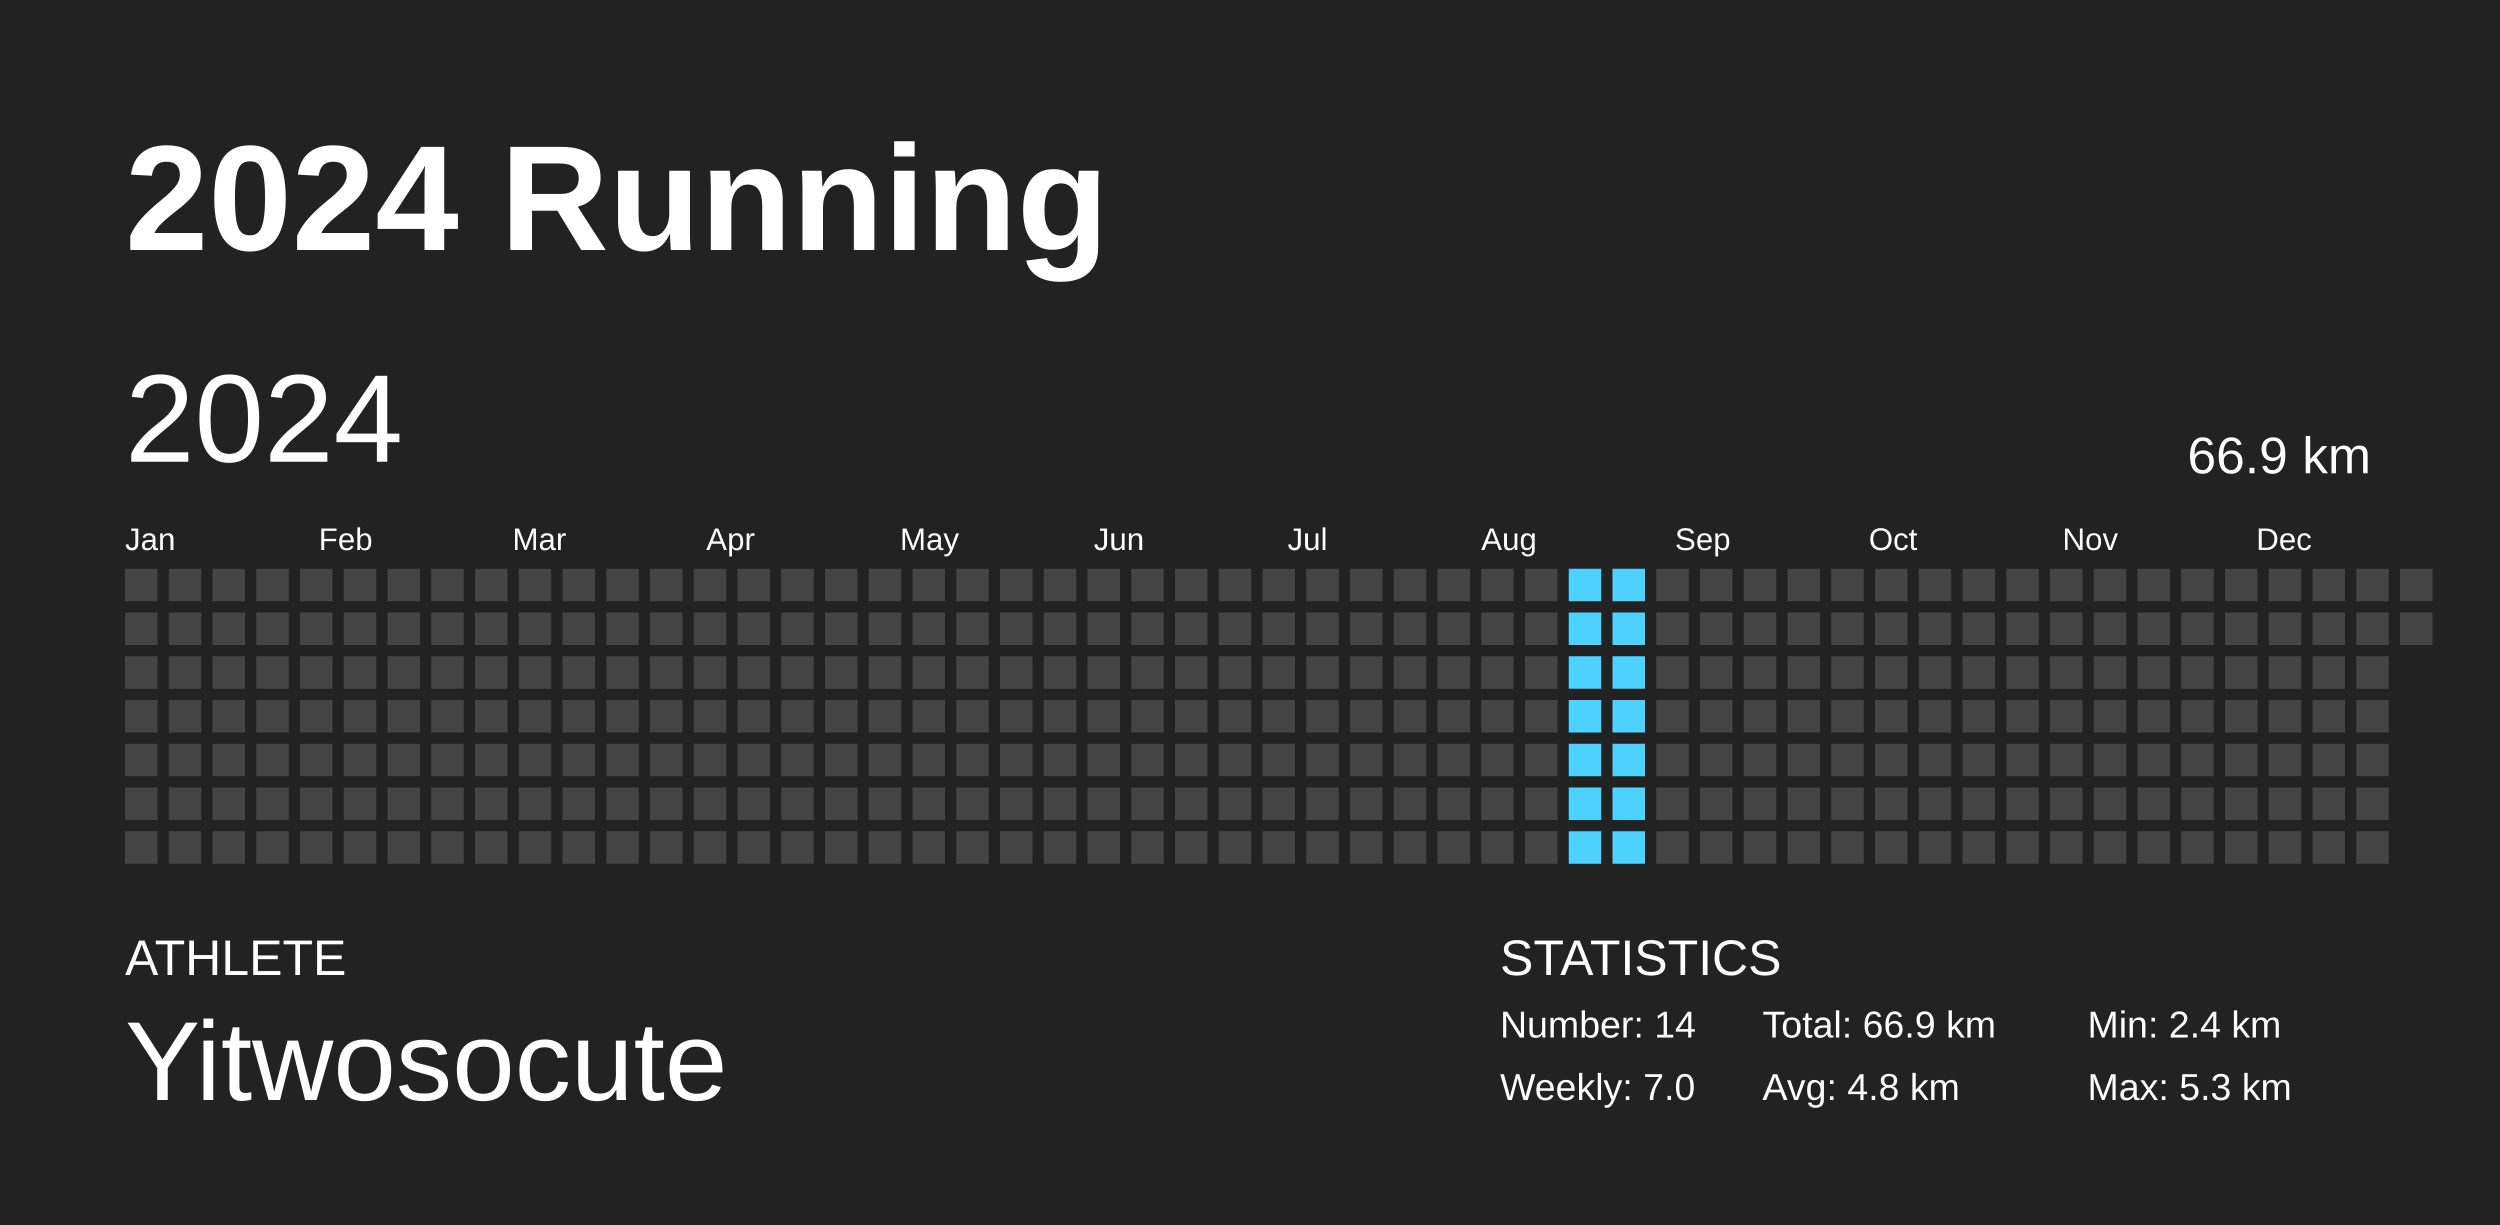
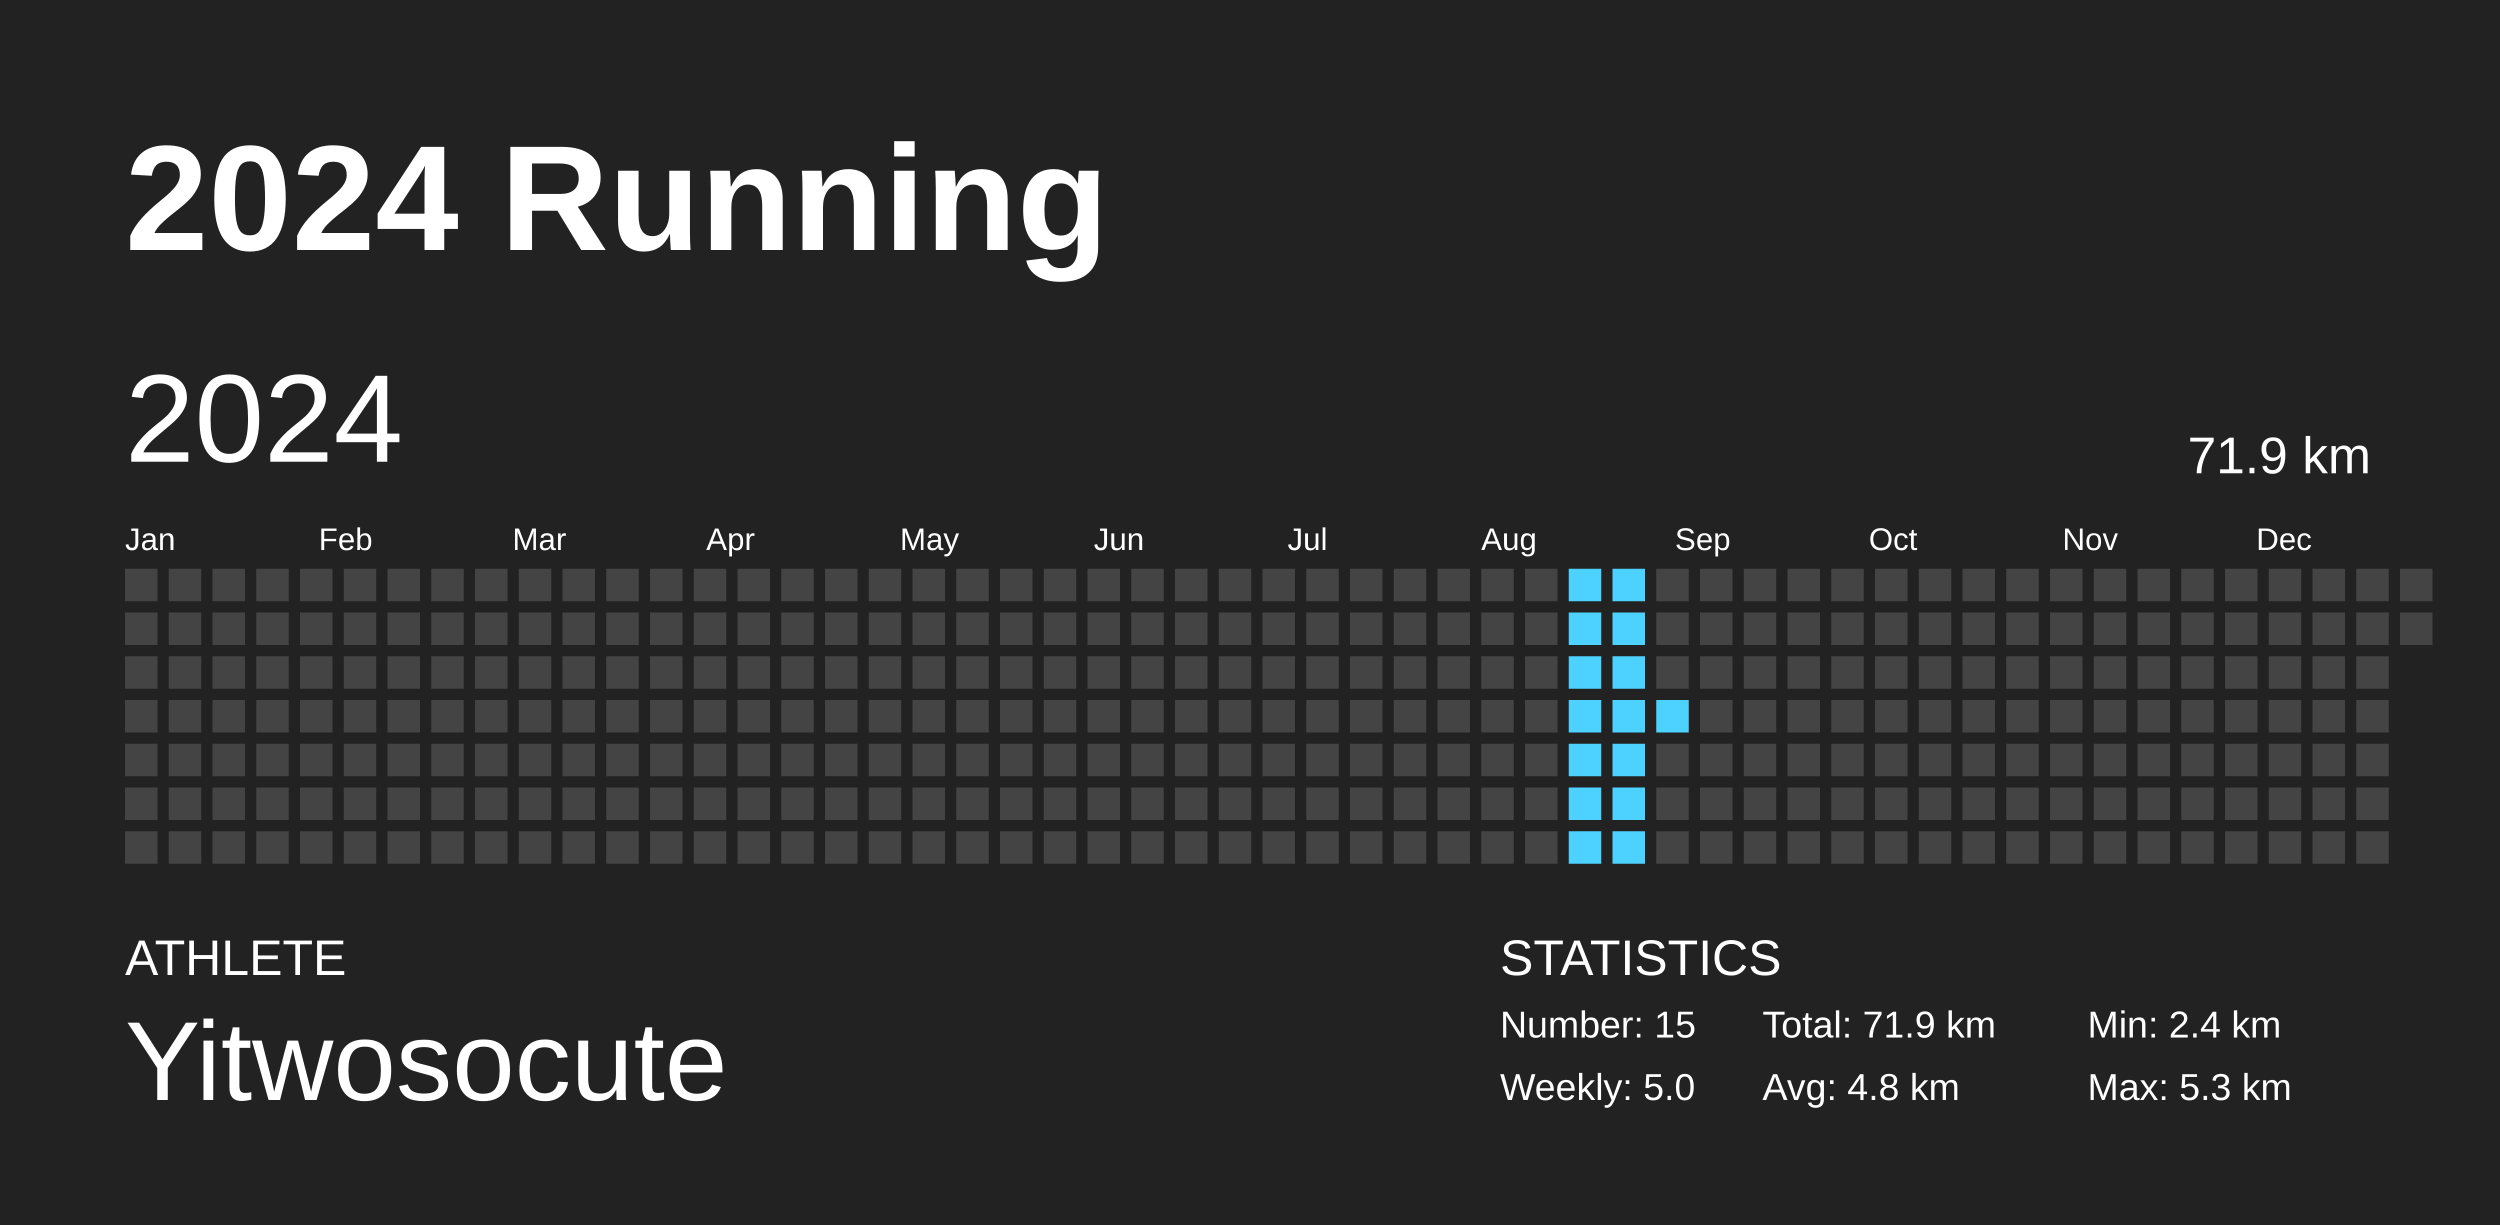
<svg xmlns="http://www.w3.org/2000/svg" baseProfile="full" height="98mm" version="1.1" viewBox="0,0,200,98" width="200mm">
  <defs />
  <rect fill="#222222" height="98" width="200" x="0" y="0" />
  <text fill="#FFFFFF" style="font-size:12px; font-family:Arial; font-weight:bold;" x="10" y="20">2024 Running</text>
  <text fill="#FFFFFF" style="font-size:4px; font-family:Arial" x="10" y="78">ATHLETE</text>
  <text fill="#FFFFFF" style="font-size:9px; font-family:Arial" x="10" y="88">Yitwosocute</text>
  <text fill="#FFFFFF" style="font-size:4px; font-family:Arial" x="120" y="78">STATISTICS</text>
-   <text fill="#FFFFFF" style="font-size:3px; font-family:Arial" x="120" y="83">Number: 14</text>
-   <text fill="#FFFFFF" style="font-size:3px; font-family:Arial" x="120" y="88">Weekly: 7.0</text>
-   <text fill="#FFFFFF" style="font-size:3px; font-family:Arial" x="141" y="83">Total: 66.9 km</text>
+   <text fill="#FFFFFF" style="font-size:3px; font-family:Arial" x="120" y="83">Number: 15</text>
+   <text fill="#FFFFFF" style="font-size:3px; font-family:Arial" x="120" y="88">Weekly: 5.0</text>
+   <text fill="#FFFFFF" style="font-size:3px; font-family:Arial" x="141" y="83">Total: 71.9 km</text>
  <text fill="#FFFFFF" style="font-size:3px; font-family:Arial" x="141" y="88">Avg: 4.8 km</text>
  <text fill="#FFFFFF" style="font-size:3px; font-family:Arial" x="167" y="83">Min: 2.4 km</text>
  <text fill="#FFFFFF" style="font-size:3px; font-family:Arial" x="167" y="88">Max: 5.3 km</text>
  <text dominant-baseline="hanging" fill="#FFFFFF" style="font-size:10.0px; font-family:Arial;" x="10" y="30">2024</text>
-   <text dominant-baseline="hanging" fill="#FFFFFF" style="font-size:4.125px; font-family:Arial;" x="175" y="35">66.9 km</text>
+   <text dominant-baseline="hanging" fill="#FFFFFF" style="font-size:4.125px; font-family:Arial;" x="175" y="35">71.9 km</text>
  <text fill="#FFFFFF" style="font-size:2.5px; font-family:Arial" x="10.0" y="44">Jan</text>
  <text fill="#FFFFFF" style="font-size:2.5px; font-family:Arial" x="25.5" y="44">Feb</text>
  <text fill="#FFFFFF" style="font-size:2.5px; font-family:Arial" x="41.0" y="44">Mar</text>
  <text fill="#FFFFFF" style="font-size:2.5px; font-family:Arial" x="56.5" y="44">Apr</text>
  <text fill="#FFFFFF" style="font-size:2.5px; font-family:Arial" x="72.0" y="44">May</text>
  <text fill="#FFFFFF" style="font-size:2.5px; font-family:Arial" x="87.5" y="44">Jun</text>
  <text fill="#FFFFFF" style="font-size:2.5px; font-family:Arial" x="103.0" y="44">Jul</text>
  <text fill="#FFFFFF" style="font-size:2.5px; font-family:Arial" x="118.5" y="44">Aug</text>
  <text fill="#FFFFFF" style="font-size:2.5px; font-family:Arial" x="134.0" y="44">Sep</text>
  <text fill="#FFFFFF" style="font-size:2.5px; font-family:Arial" x="149.5" y="44">Oct</text>
  <text fill="#FFFFFF" style="font-size:2.5px; font-family:Arial" x="165.0" y="44">Nov</text>
  <text fill="#FFFFFF" style="font-size:2.5px; font-family:Arial" x="180.5" y="44">Dec</text>
  <rect fill="#444444" height="2.6" width="2.6" x="10.0" y="45.5" />
  <rect fill="#444444" height="2.6" width="2.6" x="10.0" y="49.0" />
  <rect fill="#444444" height="2.6" width="2.6" x="10.0" y="52.5" />
  <rect fill="#444444" height="2.6" width="2.6" x="10.0" y="56.0" />
  <rect fill="#444444" height="2.6" width="2.6" x="10.0" y="59.5" />
  <rect fill="#444444" height="2.6" width="2.6" x="10.0" y="63.0" />
  <rect fill="#444444" height="2.6" width="2.6" x="10.0" y="66.5" />
  <rect fill="#444444" height="2.6" width="2.6" x="13.5" y="45.5" />
  <rect fill="#444444" height="2.6" width="2.6" x="13.5" y="49.0" />
  <rect fill="#444444" height="2.6" width="2.6" x="13.5" y="52.5" />
  <rect fill="#444444" height="2.6" width="2.6" x="13.5" y="56.0" />
  <rect fill="#444444" height="2.6" width="2.6" x="13.5" y="59.5" />
  <rect fill="#444444" height="2.6" width="2.6" x="13.5" y="63.0" />
  <rect fill="#444444" height="2.6" width="2.6" x="13.5" y="66.5" />
  <rect fill="#444444" height="2.6" width="2.6" x="17.0" y="45.5" />
  <rect fill="#444444" height="2.6" width="2.6" x="17.0" y="49.0" />
  <rect fill="#444444" height="2.6" width="2.6" x="17.0" y="52.5" />
  <rect fill="#444444" height="2.6" width="2.6" x="17.0" y="56.0" />
  <rect fill="#444444" height="2.6" width="2.6" x="17.0" y="59.5" />
  <rect fill="#444444" height="2.6" width="2.6" x="17.0" y="63.0" />
  <rect fill="#444444" height="2.6" width="2.6" x="17.0" y="66.5" />
  <rect fill="#444444" height="2.6" width="2.6" x="20.5" y="45.5" />
  <rect fill="#444444" height="2.6" width="2.6" x="20.5" y="49.0" />
  <rect fill="#444444" height="2.6" width="2.6" x="20.5" y="52.5" />
  <rect fill="#444444" height="2.6" width="2.6" x="20.5" y="56.0" />
  <rect fill="#444444" height="2.6" width="2.6" x="20.5" y="59.5" />
  <rect fill="#444444" height="2.6" width="2.6" x="20.5" y="63.0" />
  <rect fill="#444444" height="2.6" width="2.6" x="20.5" y="66.5" />
  <rect fill="#444444" height="2.6" width="2.6" x="24.0" y="45.5" />
  <rect fill="#444444" height="2.6" width="2.6" x="24.0" y="49.0" />
  <rect fill="#444444" height="2.6" width="2.6" x="24.0" y="52.5" />
  <rect fill="#444444" height="2.6" width="2.6" x="24.0" y="56.0" />
  <rect fill="#444444" height="2.6" width="2.6" x="24.0" y="59.5" />
  <rect fill="#444444" height="2.6" width="2.6" x="24.0" y="63.0" />
  <rect fill="#444444" height="2.6" width="2.6" x="24.0" y="66.5" />
  <rect fill="#444444" height="2.6" width="2.6" x="27.5" y="45.5" />
  <rect fill="#444444" height="2.6" width="2.6" x="27.5" y="49.0" />
  <rect fill="#444444" height="2.6" width="2.6" x="27.5" y="52.5" />
  <rect fill="#444444" height="2.6" width="2.6" x="27.5" y="56.0" />
  <rect fill="#444444" height="2.6" width="2.6" x="27.5" y="59.5" />
  <rect fill="#444444" height="2.6" width="2.6" x="27.5" y="63.0" />
  <rect fill="#444444" height="2.6" width="2.6" x="27.5" y="66.5" />
  <rect fill="#444444" height="2.6" width="2.6" x="31.0" y="45.5" />
  <rect fill="#444444" height="2.6" width="2.6" x="31.0" y="49.0" />
  <rect fill="#444444" height="2.6" width="2.6" x="31.0" y="52.5" />
  <rect fill="#444444" height="2.6" width="2.6" x="31.0" y="56.0" />
  <rect fill="#444444" height="2.6" width="2.6" x="31.0" y="59.5" />
  <rect fill="#444444" height="2.6" width="2.6" x="31.0" y="63.0" />
  <rect fill="#444444" height="2.6" width="2.6" x="31.0" y="66.5" />
  <rect fill="#444444" height="2.6" width="2.6" x="34.5" y="45.5" />
  <rect fill="#444444" height="2.6" width="2.6" x="34.5" y="49.0" />
  <rect fill="#444444" height="2.6" width="2.6" x="34.5" y="52.5" />
  <rect fill="#444444" height="2.6" width="2.6" x="34.5" y="56.0" />
  <rect fill="#444444" height="2.6" width="2.6" x="34.5" y="59.5" />
  <rect fill="#444444" height="2.6" width="2.6" x="34.5" y="63.0" />
  <rect fill="#444444" height="2.6" width="2.6" x="34.5" y="66.5" />
  <rect fill="#444444" height="2.6" width="2.6" x="38.0" y="45.5" />
  <rect fill="#444444" height="2.6" width="2.6" x="38.0" y="49.0" />
  <rect fill="#444444" height="2.6" width="2.6" x="38.0" y="52.5" />
  <rect fill="#444444" height="2.6" width="2.6" x="38.0" y="56.0" />
  <rect fill="#444444" height="2.6" width="2.6" x="38.0" y="59.5" />
  <rect fill="#444444" height="2.6" width="2.6" x="38.0" y="63.0" />
  <rect fill="#444444" height="2.6" width="2.6" x="38.0" y="66.5" />
  <rect fill="#444444" height="2.6" width="2.6" x="41.5" y="45.5" />
  <rect fill="#444444" height="2.6" width="2.6" x="41.5" y="49.0" />
  <rect fill="#444444" height="2.6" width="2.6" x="41.5" y="52.5" />
  <rect fill="#444444" height="2.6" width="2.6" x="41.5" y="56.0" />
  <rect fill="#444444" height="2.6" width="2.6" x="41.5" y="59.5" />
  <rect fill="#444444" height="2.6" width="2.6" x="41.5" y="63.0" />
  <rect fill="#444444" height="2.6" width="2.6" x="41.5" y="66.5" />
  <rect fill="#444444" height="2.6" width="2.6" x="45.0" y="45.5" />
  <rect fill="#444444" height="2.6" width="2.6" x="45.0" y="49.0" />
  <rect fill="#444444" height="2.6" width="2.6" x="45.0" y="52.5" />
  <rect fill="#444444" height="2.6" width="2.6" x="45.0" y="56.0" />
  <rect fill="#444444" height="2.6" width="2.6" x="45.0" y="59.5" />
  <rect fill="#444444" height="2.6" width="2.6" x="45.0" y="63.0" />
  <rect fill="#444444" height="2.6" width="2.6" x="45.0" y="66.5" />
  <rect fill="#444444" height="2.6" width="2.6" x="48.5" y="45.5" />
  <rect fill="#444444" height="2.6" width="2.6" x="48.5" y="49.0" />
  <rect fill="#444444" height="2.6" width="2.6" x="48.5" y="52.5" />
  <rect fill="#444444" height="2.6" width="2.6" x="48.5" y="56.0" />
  <rect fill="#444444" height="2.6" width="2.6" x="48.5" y="59.5" />
  <rect fill="#444444" height="2.6" width="2.6" x="48.5" y="63.0" />
  <rect fill="#444444" height="2.6" width="2.6" x="48.5" y="66.5" />
  <rect fill="#444444" height="2.6" width="2.6" x="52.0" y="45.5" />
  <rect fill="#444444" height="2.6" width="2.6" x="52.0" y="49.0" />
  <rect fill="#444444" height="2.6" width="2.6" x="52.0" y="52.5" />
  <rect fill="#444444" height="2.6" width="2.6" x="52.0" y="56.0" />
  <rect fill="#444444" height="2.6" width="2.6" x="52.0" y="59.5" />
  <rect fill="#444444" height="2.6" width="2.6" x="52.0" y="63.0" />
  <rect fill="#444444" height="2.6" width="2.6" x="52.0" y="66.5" />
  <rect fill="#444444" height="2.6" width="2.6" x="55.5" y="45.5" />
  <rect fill="#444444" height="2.6" width="2.6" x="55.5" y="49.0" />
  <rect fill="#444444" height="2.6" width="2.6" x="55.5" y="52.5" />
  <rect fill="#444444" height="2.6" width="2.6" x="55.5" y="56.0" />
  <rect fill="#444444" height="2.6" width="2.6" x="55.5" y="59.5" />
  <rect fill="#444444" height="2.6" width="2.6" x="55.5" y="63.0" />
  <rect fill="#444444" height="2.6" width="2.6" x="55.5" y="66.5" />
  <rect fill="#444444" height="2.6" width="2.6" x="59.0" y="45.5" />
  <rect fill="#444444" height="2.6" width="2.6" x="59.0" y="49.0" />
  <rect fill="#444444" height="2.6" width="2.6" x="59.0" y="52.5" />
  <rect fill="#444444" height="2.6" width="2.6" x="59.0" y="56.0" />
  <rect fill="#444444" height="2.6" width="2.6" x="59.0" y="59.5" />
  <rect fill="#444444" height="2.6" width="2.6" x="59.0" y="63.0" />
  <rect fill="#444444" height="2.6" width="2.6" x="59.0" y="66.5" />
  <rect fill="#444444" height="2.6" width="2.6" x="62.5" y="45.5" />
  <rect fill="#444444" height="2.6" width="2.6" x="62.5" y="49.0" />
  <rect fill="#444444" height="2.6" width="2.6" x="62.5" y="52.5" />
  <rect fill="#444444" height="2.6" width="2.6" x="62.5" y="56.0" />
  <rect fill="#444444" height="2.6" width="2.6" x="62.5" y="59.5" />
  <rect fill="#444444" height="2.6" width="2.6" x="62.5" y="63.0" />
  <rect fill="#444444" height="2.6" width="2.6" x="62.5" y="66.5" />
  <rect fill="#444444" height="2.6" width="2.6" x="66.0" y="45.5" />
  <rect fill="#444444" height="2.6" width="2.6" x="66.0" y="49.0" />
  <rect fill="#444444" height="2.6" width="2.6" x="66.0" y="52.5" />
  <rect fill="#444444" height="2.6" width="2.6" x="66.0" y="56.0" />
  <rect fill="#444444" height="2.6" width="2.6" x="66.0" y="59.5" />
  <rect fill="#444444" height="2.6" width="2.6" x="66.0" y="63.0" />
  <rect fill="#444444" height="2.6" width="2.6" x="66.0" y="66.5" />
  <rect fill="#444444" height="2.6" width="2.6" x="69.5" y="45.5" />
  <rect fill="#444444" height="2.6" width="2.6" x="69.5" y="49.0" />
  <rect fill="#444444" height="2.6" width="2.6" x="69.5" y="52.5" />
  <rect fill="#444444" height="2.6" width="2.6" x="69.5" y="56.0" />
  <rect fill="#444444" height="2.6" width="2.6" x="69.5" y="59.5" />
  <rect fill="#444444" height="2.6" width="2.6" x="69.5" y="63.0" />
  <rect fill="#444444" height="2.6" width="2.6" x="69.5" y="66.5" />
  <rect fill="#444444" height="2.6" width="2.6" x="73.0" y="45.5" />
  <rect fill="#444444" height="2.6" width="2.6" x="73.0" y="49.0" />
  <rect fill="#444444" height="2.6" width="2.6" x="73.0" y="52.5" />
  <rect fill="#444444" height="2.6" width="2.6" x="73.0" y="56.0" />
  <rect fill="#444444" height="2.6" width="2.6" x="73.0" y="59.5" />
  <rect fill="#444444" height="2.6" width="2.6" x="73.0" y="63.0" />
  <rect fill="#444444" height="2.6" width="2.6" x="73.0" y="66.5" />
  <rect fill="#444444" height="2.6" width="2.6" x="76.5" y="45.5" />
  <rect fill="#444444" height="2.6" width="2.6" x="76.5" y="49.0" />
  <rect fill="#444444" height="2.6" width="2.6" x="76.5" y="52.5" />
  <rect fill="#444444" height="2.6" width="2.6" x="76.5" y="56.0" />
  <rect fill="#444444" height="2.6" width="2.6" x="76.5" y="59.5" />
  <rect fill="#444444" height="2.6" width="2.6" x="76.5" y="63.0" />
  <rect fill="#444444" height="2.6" width="2.6" x="76.5" y="66.5" />
  <rect fill="#444444" height="2.6" width="2.6" x="80.0" y="45.5" />
  <rect fill="#444444" height="2.6" width="2.6" x="80.0" y="49.0" />
  <rect fill="#444444" height="2.6" width="2.6" x="80.0" y="52.5" />
  <rect fill="#444444" height="2.6" width="2.6" x="80.0" y="56.0" />
  <rect fill="#444444" height="2.6" width="2.6" x="80.0" y="59.5" />
  <rect fill="#444444" height="2.6" width="2.6" x="80.0" y="63.0" />
  <rect fill="#444444" height="2.6" width="2.6" x="80.0" y="66.5" />
  <rect fill="#444444" height="2.6" width="2.6" x="83.5" y="45.5" />
  <rect fill="#444444" height="2.6" width="2.6" x="83.5" y="49.0" />
  <rect fill="#444444" height="2.6" width="2.6" x="83.5" y="52.5" />
  <rect fill="#444444" height="2.6" width="2.6" x="83.5" y="56.0" />
  <rect fill="#444444" height="2.6" width="2.6" x="83.5" y="59.5" />
  <rect fill="#444444" height="2.6" width="2.6" x="83.5" y="63.0" />
  <rect fill="#444444" height="2.6" width="2.6" x="83.5" y="66.5" />
  <rect fill="#444444" height="2.6" width="2.6" x="87.0" y="45.5" />
  <rect fill="#444444" height="2.6" width="2.6" x="87.0" y="49.0" />
  <rect fill="#444444" height="2.6" width="2.6" x="87.0" y="52.5" />
  <rect fill="#444444" height="2.6" width="2.6" x="87.0" y="56.0" />
  <rect fill="#444444" height="2.6" width="2.6" x="87.0" y="59.5" />
  <rect fill="#444444" height="2.6" width="2.6" x="87.0" y="63.0" />
  <rect fill="#444444" height="2.6" width="2.6" x="87.0" y="66.5" />
  <rect fill="#444444" height="2.6" width="2.6" x="90.5" y="45.5" />
  <rect fill="#444444" height="2.6" width="2.6" x="90.5" y="49.0" />
  <rect fill="#444444" height="2.6" width="2.6" x="90.5" y="52.5" />
  <rect fill="#444444" height="2.6" width="2.6" x="90.5" y="56.0" />
  <rect fill="#444444" height="2.6" width="2.6" x="90.5" y="59.5" />
  <rect fill="#444444" height="2.6" width="2.6" x="90.5" y="63.0" />
  <rect fill="#444444" height="2.6" width="2.6" x="90.5" y="66.5" />
  <rect fill="#444444" height="2.6" width="2.6" x="94.0" y="45.5" />
  <rect fill="#444444" height="2.6" width="2.6" x="94.0" y="49.0" />
  <rect fill="#444444" height="2.6" width="2.6" x="94.0" y="52.5" />
  <rect fill="#444444" height="2.6" width="2.6" x="94.0" y="56.0" />
  <rect fill="#444444" height="2.6" width="2.6" x="94.0" y="59.5" />
  <rect fill="#444444" height="2.6" width="2.6" x="94.0" y="63.0" />
  <rect fill="#444444" height="2.6" width="2.6" x="94.0" y="66.5" />
  <rect fill="#444444" height="2.6" width="2.6" x="97.5" y="45.5" />
  <rect fill="#444444" height="2.6" width="2.6" x="97.5" y="49.0" />
  <rect fill="#444444" height="2.6" width="2.6" x="97.5" y="52.5" />
  <rect fill="#444444" height="2.6" width="2.6" x="97.5" y="56.0" />
  <rect fill="#444444" height="2.6" width="2.6" x="97.5" y="59.5" />
  <rect fill="#444444" height="2.6" width="2.6" x="97.5" y="63.0" />
  <rect fill="#444444" height="2.6" width="2.6" x="97.5" y="66.5" />
  <rect fill="#444444" height="2.6" width="2.6" x="101.0" y="45.5" />
  <rect fill="#444444" height="2.6" width="2.6" x="101.0" y="49.0" />
  <rect fill="#444444" height="2.6" width="2.6" x="101.0" y="52.5" />
  <rect fill="#444444" height="2.6" width="2.6" x="101.0" y="56.0" />
  <rect fill="#444444" height="2.6" width="2.6" x="101.0" y="59.5" />
  <rect fill="#444444" height="2.6" width="2.6" x="101.0" y="63.0" />
  <rect fill="#444444" height="2.6" width="2.6" x="101.0" y="66.5" />
  <rect fill="#444444" height="2.6" width="2.6" x="104.5" y="45.5" />
  <rect fill="#444444" height="2.6" width="2.6" x="104.5" y="49.0" />
  <rect fill="#444444" height="2.6" width="2.6" x="104.5" y="52.5" />
  <rect fill="#444444" height="2.6" width="2.6" x="104.5" y="56.0" />
  <rect fill="#444444" height="2.6" width="2.6" x="104.5" y="59.5" />
  <rect fill="#444444" height="2.6" width="2.6" x="104.5" y="63.0" />
  <rect fill="#444444" height="2.6" width="2.6" x="104.5" y="66.5" />
  <rect fill="#444444" height="2.6" width="2.6" x="108.0" y="45.5" />
  <rect fill="#444444" height="2.6" width="2.6" x="108.0" y="49.0" />
  <rect fill="#444444" height="2.6" width="2.6" x="108.0" y="52.5" />
  <rect fill="#444444" height="2.6" width="2.6" x="108.0" y="56.0" />
  <rect fill="#444444" height="2.6" width="2.6" x="108.0" y="59.5" />
  <rect fill="#444444" height="2.6" width="2.6" x="108.0" y="63.0" />
  <rect fill="#444444" height="2.6" width="2.6" x="108.0" y="66.5" />
  <rect fill="#444444" height="2.6" width="2.6" x="111.5" y="45.5" />
  <rect fill="#444444" height="2.6" width="2.6" x="111.5" y="49.0" />
  <rect fill="#444444" height="2.6" width="2.6" x="111.5" y="52.5" />
  <rect fill="#444444" height="2.6" width="2.6" x="111.5" y="56.0" />
  <rect fill="#444444" height="2.6" width="2.6" x="111.5" y="59.5" />
  <rect fill="#444444" height="2.6" width="2.6" x="111.5" y="63.0" />
  <rect fill="#444444" height="2.6" width="2.6" x="111.5" y="66.5" />
  <rect fill="#444444" height="2.6" width="2.6" x="115.0" y="45.5" />
  <rect fill="#444444" height="2.6" width="2.6" x="115.0" y="49.0" />
  <rect fill="#444444" height="2.6" width="2.6" x="115.0" y="52.5" />
  <rect fill="#444444" height="2.6" width="2.6" x="115.0" y="56.0" />
  <rect fill="#444444" height="2.6" width="2.6" x="115.0" y="59.5" />
  <rect fill="#444444" height="2.6" width="2.6" x="115.0" y="63.0" />
  <rect fill="#444444" height="2.6" width="2.6" x="115.0" y="66.5" />
  <rect fill="#444444" height="2.6" width="2.6" x="118.5" y="45.5" />
  <rect fill="#444444" height="2.6" width="2.6" x="118.5" y="49.0" />
  <rect fill="#444444" height="2.6" width="2.6" x="118.5" y="52.5" />
  <rect fill="#444444" height="2.6" width="2.6" x="118.5" y="56.0" />
  <rect fill="#444444" height="2.6" width="2.6" x="118.5" y="59.5" />
  <rect fill="#444444" height="2.6" width="2.6" x="118.5" y="63.0" />
  <rect fill="#444444" height="2.6" width="2.6" x="118.5" y="66.5" />
  <rect fill="#444444" height="2.6" width="2.6" x="122.0" y="45.5" />
  <rect fill="#444444" height="2.6" width="2.6" x="122.0" y="49.0" />
  <rect fill="#444444" height="2.6" width="2.6" x="122.0" y="52.5" />
  <rect fill="#444444" height="2.6" width="2.6" x="122.0" y="56.0" />
  <rect fill="#444444" height="2.6" width="2.6" x="122.0" y="59.5" />
  <rect fill="#444444" height="2.6" width="2.6" x="122.0" y="63.0" />
  <rect fill="#444444" height="2.6" width="2.6" x="122.0" y="66.5" />
  <rect fill="#4dd2ff" height="2.6" width="2.6" x="125.5" y="45.5" />
  <rect fill="#4dd2ff" height="2.6" width="2.6" x="125.5" y="49.0" />
  <rect fill="#4dd2ff" height="2.6" width="2.6" x="125.5" y="52.5" />
  <rect fill="#4dd2ff" height="2.6" width="2.6" x="125.5" y="56.0" />
  <rect fill="#4dd2ff" height="2.6" width="2.6" x="125.5" y="59.5" />
  <rect fill="#4dd2ff" height="2.6" width="2.6" x="125.5" y="63.0" />
  <rect fill="#4dd2ff" height="2.6" width="2.6" x="125.5" y="66.5" />
  <rect fill="#4dd2ff" height="2.6" width="2.6" x="129.0" y="45.5" />
  <rect fill="#4dd2ff" height="2.6" width="2.6" x="129.0" y="49.0" />
  <rect fill="#4dd2ff" height="2.6" width="2.6" x="129.0" y="52.5" />
  <rect fill="#4dd2ff" height="2.6" width="2.6" x="129.0" y="56.0" />
  <rect fill="#4dd2ff" height="2.6" width="2.6" x="129.0" y="59.5" />
  <rect fill="#4dd2ff" height="2.6" width="2.6" x="129.0" y="63.0" />
  <rect fill="#4dd2ff" height="2.6" width="2.6" x="129.0" y="66.5" />
  <rect fill="#444444" height="2.6" width="2.6" x="132.5" y="45.5" />
  <rect fill="#444444" height="2.6" width="2.6" x="132.5" y="49.0" />
  <rect fill="#444444" height="2.6" width="2.6" x="132.5" y="52.5" />
-   <rect fill="#444444" height="2.6" width="2.6" x="132.5" y="56.0" />
+   <rect fill="#4dd2ff" height="2.6" width="2.6" x="132.5" y="56.0" />
  <rect fill="#444444" height="2.6" width="2.6" x="132.5" y="59.5" />
  <rect fill="#444444" height="2.6" width="2.6" x="132.5" y="63.0" />
  <rect fill="#444444" height="2.6" width="2.6" x="132.5" y="66.5" />
  <rect fill="#444444" height="2.6" width="2.6" x="136.0" y="45.5" />
  <rect fill="#444444" height="2.6" width="2.6" x="136.0" y="49.0" />
  <rect fill="#444444" height="2.6" width="2.6" x="136.0" y="52.5" />
  <rect fill="#444444" height="2.6" width="2.6" x="136.0" y="56.0" />
  <rect fill="#444444" height="2.6" width="2.6" x="136.0" y="59.5" />
  <rect fill="#444444" height="2.6" width="2.6" x="136.0" y="63.0" />
  <rect fill="#444444" height="2.6" width="2.6" x="136.0" y="66.5" />
  <rect fill="#444444" height="2.6" width="2.6" x="139.5" y="45.5" />
  <rect fill="#444444" height="2.6" width="2.6" x="139.5" y="49.0" />
  <rect fill="#444444" height="2.6" width="2.6" x="139.5" y="52.5" />
  <rect fill="#444444" height="2.6" width="2.6" x="139.5" y="56.0" />
  <rect fill="#444444" height="2.6" width="2.6" x="139.5" y="59.5" />
  <rect fill="#444444" height="2.6" width="2.6" x="139.5" y="63.0" />
  <rect fill="#444444" height="2.6" width="2.6" x="139.5" y="66.5" />
  <rect fill="#444444" height="2.6" width="2.6" x="143.0" y="45.5" />
  <rect fill="#444444" height="2.6" width="2.6" x="143.0" y="49.0" />
  <rect fill="#444444" height="2.6" width="2.6" x="143.0" y="52.5" />
  <rect fill="#444444" height="2.6" width="2.6" x="143.0" y="56.0" />
  <rect fill="#444444" height="2.6" width="2.6" x="143.0" y="59.5" />
  <rect fill="#444444" height="2.6" width="2.6" x="143.0" y="63.0" />
  <rect fill="#444444" height="2.6" width="2.6" x="143.0" y="66.5" />
  <rect fill="#444444" height="2.6" width="2.6" x="146.5" y="45.5" />
  <rect fill="#444444" height="2.6" width="2.6" x="146.5" y="49.0" />
  <rect fill="#444444" height="2.6" width="2.6" x="146.5" y="52.5" />
  <rect fill="#444444" height="2.6" width="2.6" x="146.5" y="56.0" />
  <rect fill="#444444" height="2.6" width="2.6" x="146.5" y="59.5" />
  <rect fill="#444444" height="2.6" width="2.6" x="146.5" y="63.0" />
  <rect fill="#444444" height="2.6" width="2.6" x="146.5" y="66.5" />
  <rect fill="#444444" height="2.6" width="2.6" x="150.0" y="45.5" />
  <rect fill="#444444" height="2.6" width="2.6" x="150.0" y="49.0" />
  <rect fill="#444444" height="2.6" width="2.6" x="150.0" y="52.5" />
  <rect fill="#444444" height="2.6" width="2.6" x="150.0" y="56.0" />
  <rect fill="#444444" height="2.6" width="2.6" x="150.0" y="59.5" />
  <rect fill="#444444" height="2.6" width="2.6" x="150.0" y="63.0" />
  <rect fill="#444444" height="2.6" width="2.6" x="150.0" y="66.5" />
  <rect fill="#444444" height="2.6" width="2.6" x="153.5" y="45.5" />
  <rect fill="#444444" height="2.6" width="2.6" x="153.5" y="49.0" />
  <rect fill="#444444" height="2.6" width="2.6" x="153.5" y="52.5" />
  <rect fill="#444444" height="2.6" width="2.6" x="153.5" y="56.0" />
  <rect fill="#444444" height="2.6" width="2.6" x="153.5" y="59.5" />
  <rect fill="#444444" height="2.6" width="2.6" x="153.5" y="63.0" />
  <rect fill="#444444" height="2.6" width="2.6" x="153.5" y="66.5" />
  <rect fill="#444444" height="2.6" width="2.6" x="157.0" y="45.5" />
  <rect fill="#444444" height="2.6" width="2.6" x="157.0" y="49.0" />
  <rect fill="#444444" height="2.6" width="2.6" x="157.0" y="52.5" />
  <rect fill="#444444" height="2.6" width="2.6" x="157.0" y="56.0" />
  <rect fill="#444444" height="2.6" width="2.6" x="157.0" y="59.5" />
  <rect fill="#444444" height="2.6" width="2.6" x="157.0" y="63.0" />
  <rect fill="#444444" height="2.6" width="2.6" x="157.0" y="66.5" />
  <rect fill="#444444" height="2.6" width="2.6" x="160.5" y="45.5" />
  <rect fill="#444444" height="2.6" width="2.6" x="160.5" y="49.0" />
  <rect fill="#444444" height="2.6" width="2.6" x="160.5" y="52.5" />
  <rect fill="#444444" height="2.6" width="2.6" x="160.5" y="56.0" />
  <rect fill="#444444" height="2.6" width="2.6" x="160.5" y="59.5" />
  <rect fill="#444444" height="2.6" width="2.6" x="160.5" y="63.0" />
  <rect fill="#444444" height="2.6" width="2.6" x="160.5" y="66.5" />
  <rect fill="#444444" height="2.6" width="2.6" x="164.0" y="45.5" />
  <rect fill="#444444" height="2.6" width="2.6" x="164.0" y="49.0" />
  <rect fill="#444444" height="2.6" width="2.6" x="164.0" y="52.5" />
  <rect fill="#444444" height="2.6" width="2.6" x="164.0" y="56.0" />
  <rect fill="#444444" height="2.6" width="2.6" x="164.0" y="59.5" />
  <rect fill="#444444" height="2.6" width="2.6" x="164.0" y="63.0" />
  <rect fill="#444444" height="2.6" width="2.6" x="164.0" y="66.5" />
  <rect fill="#444444" height="2.6" width="2.6" x="167.5" y="45.5" />
  <rect fill="#444444" height="2.6" width="2.6" x="167.5" y="49.0" />
  <rect fill="#444444" height="2.6" width="2.6" x="167.5" y="52.5" />
  <rect fill="#444444" height="2.6" width="2.6" x="167.5" y="56.0" />
  <rect fill="#444444" height="2.6" width="2.6" x="167.5" y="59.5" />
  <rect fill="#444444" height="2.6" width="2.6" x="167.5" y="63.0" />
  <rect fill="#444444" height="2.6" width="2.6" x="167.5" y="66.5" />
  <rect fill="#444444" height="2.6" width="2.6" x="171.0" y="45.5" />
  <rect fill="#444444" height="2.6" width="2.6" x="171.0" y="49.0" />
  <rect fill="#444444" height="2.6" width="2.6" x="171.0" y="52.5" />
  <rect fill="#444444" height="2.6" width="2.6" x="171.0" y="56.0" />
  <rect fill="#444444" height="2.6" width="2.6" x="171.0" y="59.5" />
  <rect fill="#444444" height="2.6" width="2.6" x="171.0" y="63.0" />
  <rect fill="#444444" height="2.6" width="2.6" x="171.0" y="66.5" />
  <rect fill="#444444" height="2.6" width="2.6" x="174.5" y="45.5" />
  <rect fill="#444444" height="2.6" width="2.6" x="174.5" y="49.0" />
  <rect fill="#444444" height="2.6" width="2.6" x="174.5" y="52.5" />
  <rect fill="#444444" height="2.6" width="2.6" x="174.5" y="56.0" />
  <rect fill="#444444" height="2.6" width="2.6" x="174.5" y="59.5" />
  <rect fill="#444444" height="2.6" width="2.6" x="174.5" y="63.0" />
  <rect fill="#444444" height="2.6" width="2.6" x="174.5" y="66.5" />
  <rect fill="#444444" height="2.6" width="2.6" x="178.0" y="45.5" />
  <rect fill="#444444" height="2.6" width="2.6" x="178.0" y="49.0" />
  <rect fill="#444444" height="2.6" width="2.6" x="178.0" y="52.5" />
  <rect fill="#444444" height="2.6" width="2.6" x="178.0" y="56.0" />
  <rect fill="#444444" height="2.6" width="2.6" x="178.0" y="59.5" />
  <rect fill="#444444" height="2.6" width="2.6" x="178.0" y="63.0" />
  <rect fill="#444444" height="2.6" width="2.6" x="178.0" y="66.5" />
  <rect fill="#444444" height="2.6" width="2.6" x="181.5" y="45.5" />
  <rect fill="#444444" height="2.6" width="2.6" x="181.5" y="49.0" />
  <rect fill="#444444" height="2.6" width="2.6" x="181.5" y="52.5" />
  <rect fill="#444444" height="2.6" width="2.6" x="181.5" y="56.0" />
  <rect fill="#444444" height="2.6" width="2.6" x="181.5" y="59.5" />
  <rect fill="#444444" height="2.6" width="2.6" x="181.5" y="63.0" />
  <rect fill="#444444" height="2.6" width="2.6" x="181.5" y="66.5" />
  <rect fill="#444444" height="2.6" width="2.6" x="185.0" y="45.5" />
  <rect fill="#444444" height="2.6" width="2.6" x="185.0" y="49.0" />
  <rect fill="#444444" height="2.6" width="2.6" x="185.0" y="52.5" />
  <rect fill="#444444" height="2.6" width="2.6" x="185.0" y="56.0" />
  <rect fill="#444444" height="2.6" width="2.6" x="185.0" y="59.5" />
  <rect fill="#444444" height="2.6" width="2.6" x="185.0" y="63.0" />
  <rect fill="#444444" height="2.6" width="2.6" x="185.0" y="66.5" />
  <rect fill="#444444" height="2.6" width="2.6" x="188.5" y="45.5" />
  <rect fill="#444444" height="2.6" width="2.6" x="188.5" y="49.0" />
  <rect fill="#444444" height="2.6" width="2.6" x="188.5" y="52.5" />
  <rect fill="#444444" height="2.6" width="2.6" x="188.5" y="56.0" />
  <rect fill="#444444" height="2.6" width="2.6" x="188.5" y="59.5" />
  <rect fill="#444444" height="2.6" width="2.6" x="188.5" y="63.0" />
  <rect fill="#444444" height="2.6" width="2.6" x="188.5" y="66.5" />
  <rect fill="#444444" height="2.6" width="2.6" x="192.0" y="45.5" />
  <rect fill="#444444" height="2.6" width="2.6" x="192.0" y="49.0" />
</svg>
